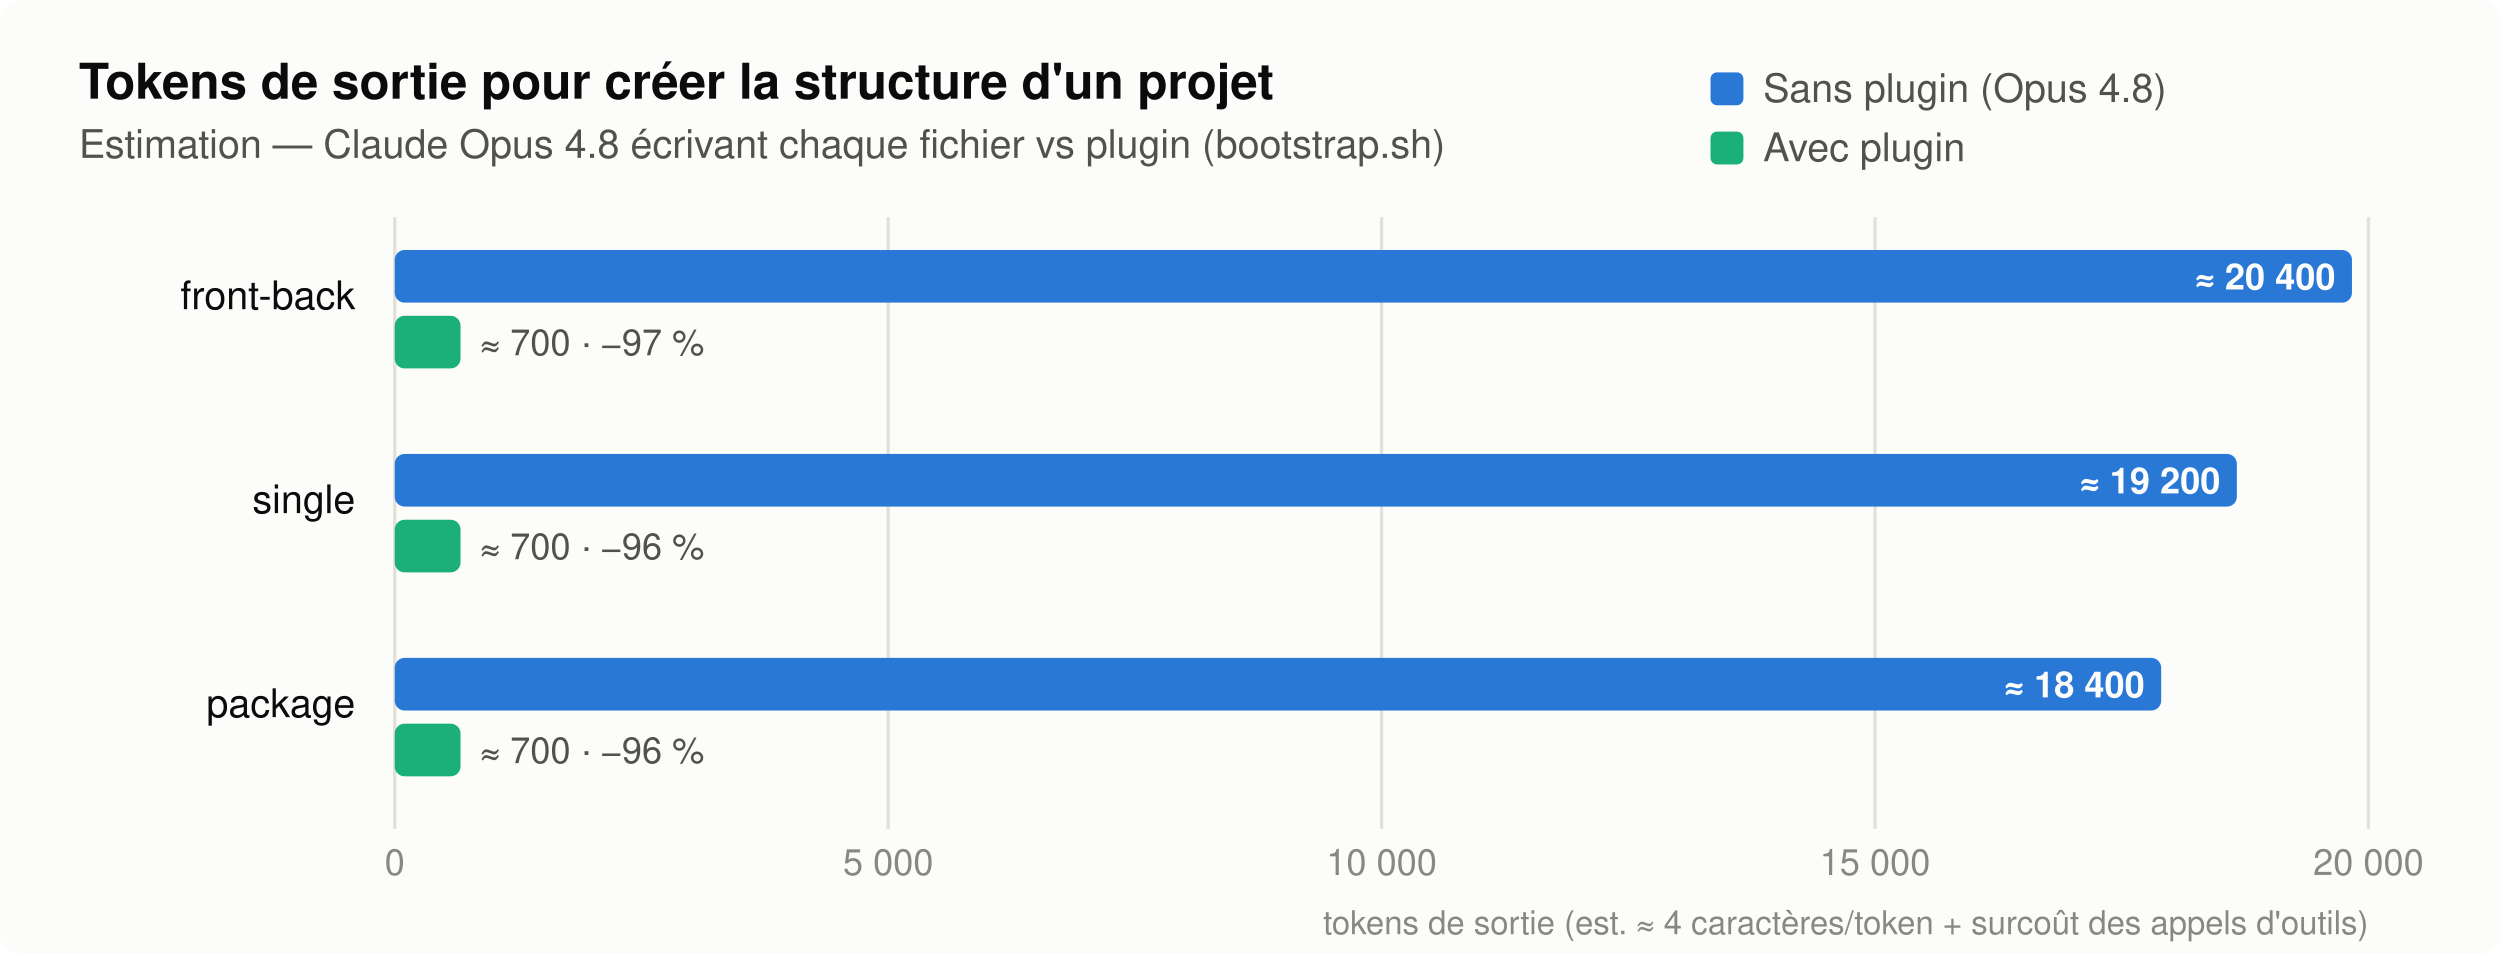
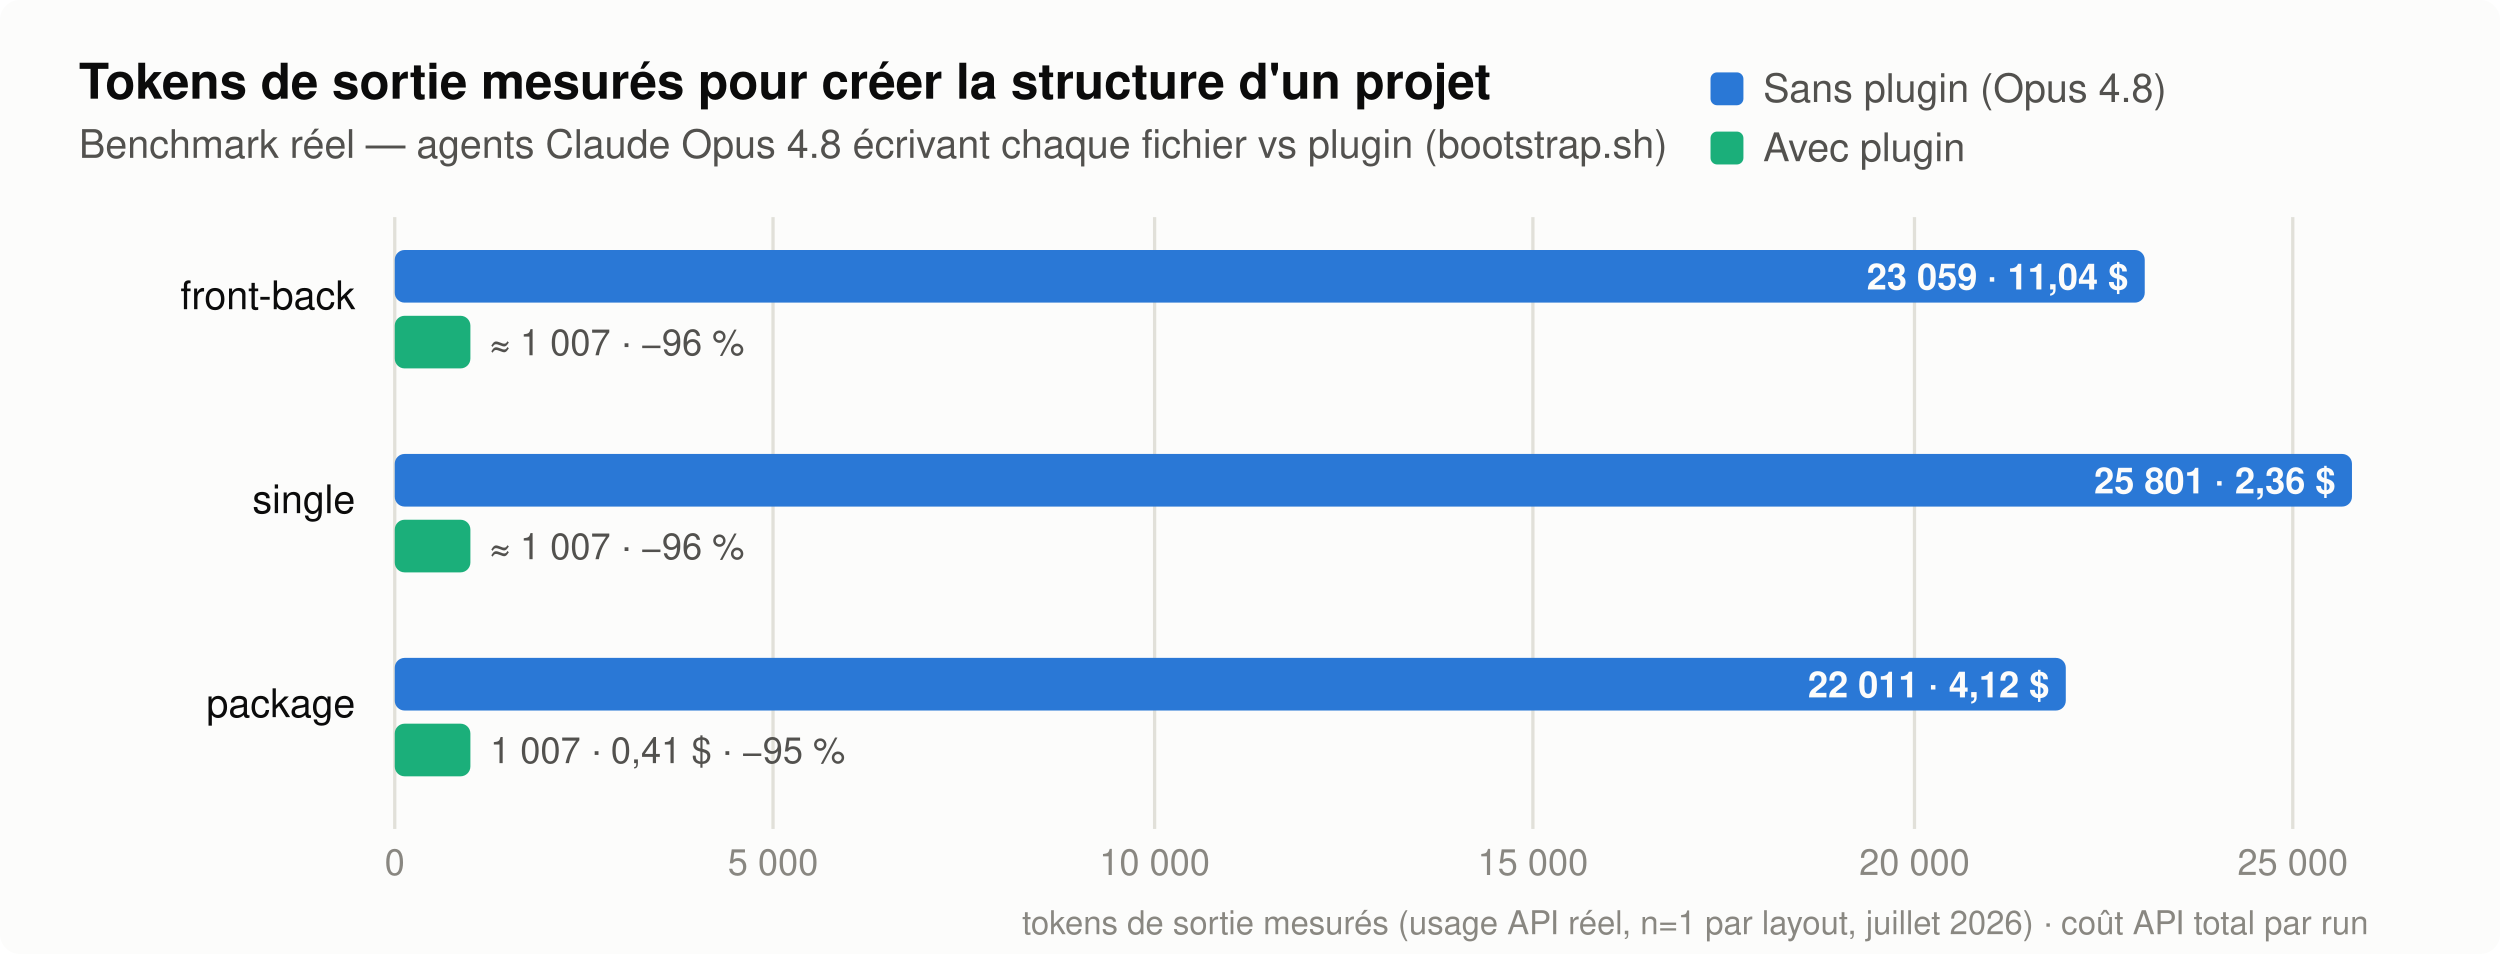
<svg xmlns="http://www.w3.org/2000/svg" width="760" height="290" viewBox="0 0 760 290" font-family="-apple-system, 'Segoe UI', Helvetica, Arial, sans-serif">
  <rect width="760" height="290" fill="#fcfcfb" rx="6" />
-   <text x="24" y="30" font-size="15" font-weight="600" fill="#0b0b0b">Tokens de sortie pour créer la structure d'un projet</text>
-   <text x="24" y="48" font-size="12" fill="#52514e">Estimation — Claude Opus 4.8 écrivant chaque fichier vs plugin (bootstrap.sh)</text>
+   <text x="24" y="30" font-size="15" font-weight="600" fill="#0b0b0b">Tokens de sortie mesurés pour créer la structure d'un projet</text>
+   <text x="24" y="48" font-size="12" fill="#52514e">Benchmark réel — agents Claude Opus 4.8 écrivant chaque fichier vs plugin (bootstrap.sh)</text>
  <rect x="520" y="22" width="10" height="10" rx="2" fill="#2a78d6" />
  <text x="536" y="31" font-size="12" fill="#52514e">Sans plugin (Opus 4.8)</text>
  <rect x="520" y="40" width="10" height="10" rx="2" fill="#1baf7a" />
  <text x="536" y="49" font-size="12" fill="#52514e">Avec plugin</text>
  <g stroke="#e1e0d9" stroke-width="1">
    <line x1="120" y1="66" x2="120" y2="252" />
-     <line x1="270" y1="66" x2="270" y2="252" />
-     <line x1="420" y1="66" x2="420" y2="252" />
-     <line x1="570" y1="66" x2="570" y2="252" />
-     <line x1="720" y1="66" x2="720" y2="252" />
+     <line x1="235" y1="66" x2="235" y2="252" />
+     <line x1="351" y1="66" x2="351" y2="252" />
+     <line x1="466" y1="66" x2="466" y2="252" />
+     <line x1="582" y1="66" x2="582" y2="252" />
+     <line x1="697" y1="66" x2="697" y2="252" />
  </g>
  <g font-size="11" fill="#898781" text-anchor="middle">
    <text x="120" y="266">0</text>
-     <text x="270" y="266">5 000</text>
-     <text x="420" y="266">10 000</text>
-     <text x="570" y="266">15 000</text>
-     <text x="720" y="266">20 000</text>
+     <text x="235" y="266">5 000</text>
+     <text x="351" y="266">10 000</text>
+     <text x="466" y="266">15 000</text>
+     <text x="582" y="266">20 000</text>
+     <text x="697" y="266">25 000</text>
  </g>
  <text x="108" y="94" font-size="12" fill="#0b0b0b" text-anchor="end">front-back</text>
-   <rect x="120" y="76" width="595" height="16" rx="3" fill="#2a78d6" />
-   <text x="710" y="88" font-size="11" fill="#fcfcfb" text-anchor="end" font-weight="600">≈ 20 400</text>
-   <rect x="120" y="96" width="20" height="16" rx="3" fill="#1baf7a" />
-   <text x="146" y="108" font-size="11" fill="#52514e">≈ 700 · −97 %</text>
+   <rect x="120" y="76" width="532" height="16" rx="3" fill="#2a78d6" />
+   <text x="647" y="88" font-size="11" fill="#fcfcfb" text-anchor="end" font-weight="600">23 059 · 11,04 $</text>
+   <rect x="120" y="96" width="23" height="16" rx="3" fill="#1baf7a" />
+   <text x="149" y="108" font-size="11" fill="#52514e">≈ 1 007 · −96 %</text>
  <text x="108" y="156" font-size="12" fill="#0b0b0b" text-anchor="end">single</text>
-   <rect x="120" y="138" width="560" height="16" rx="3" fill="#2a78d6" />
-   <text x="675" y="150" font-size="11" fill="#fcfcfb" text-anchor="end" font-weight="600">≈ 19 200</text>
-   <rect x="120" y="158" width="20" height="16" rx="3" fill="#1baf7a" />
-   <text x="146" y="170" font-size="11" fill="#52514e">≈ 700 · −96 %</text>
+   <rect x="120" y="138" width="595" height="16" rx="3" fill="#2a78d6" />
+   <text x="710" y="150" font-size="11" fill="#fcfcfb" text-anchor="end" font-weight="600">25 801 · 2,36 $</text>
+   <rect x="120" y="158" width="23" height="16" rx="3" fill="#1baf7a" />
+   <text x="149" y="170" font-size="11" fill="#52514e">≈ 1 007 · −96 %</text>
  <text x="108" y="218" font-size="12" fill="#0b0b0b" text-anchor="end">package</text>
-   <rect x="120" y="200" width="537" height="16" rx="3" fill="#2a78d6" />
-   <text x="652" y="212" font-size="11" fill="#fcfcfb" text-anchor="end" font-weight="600">≈ 18 400</text>
-   <rect x="120" y="220" width="20" height="16" rx="3" fill="#1baf7a" />
-   <text x="146" y="232" font-size="11" fill="#52514e">≈ 700 · −96 %</text>
-   <text x="720" y="284" font-size="10" fill="#898781" text-anchor="end">tokens de sortie (est. ≈ 4 caractères/token + surcoût des appels d'outils)</text>
+   <rect x="120" y="200" width="508" height="16" rx="3" fill="#2a78d6" />
+   <text x="623" y="212" font-size="11" fill="#fcfcfb" text-anchor="end" font-weight="600">22 011 · 4,12 $</text>
+   <rect x="120" y="220" width="23" height="16" rx="3" fill="#1baf7a" />
+   <text x="149" y="232" font-size="11" fill="#52514e">1 007 · 0,41 $ · −95 %</text>
+   <text x="720" y="284" font-size="10" fill="#898781" text-anchor="end">tokens de sortie mesurés (usage API réel, n=1 par layout, juillet 2026) · coût API total par run</text>
</svg>
